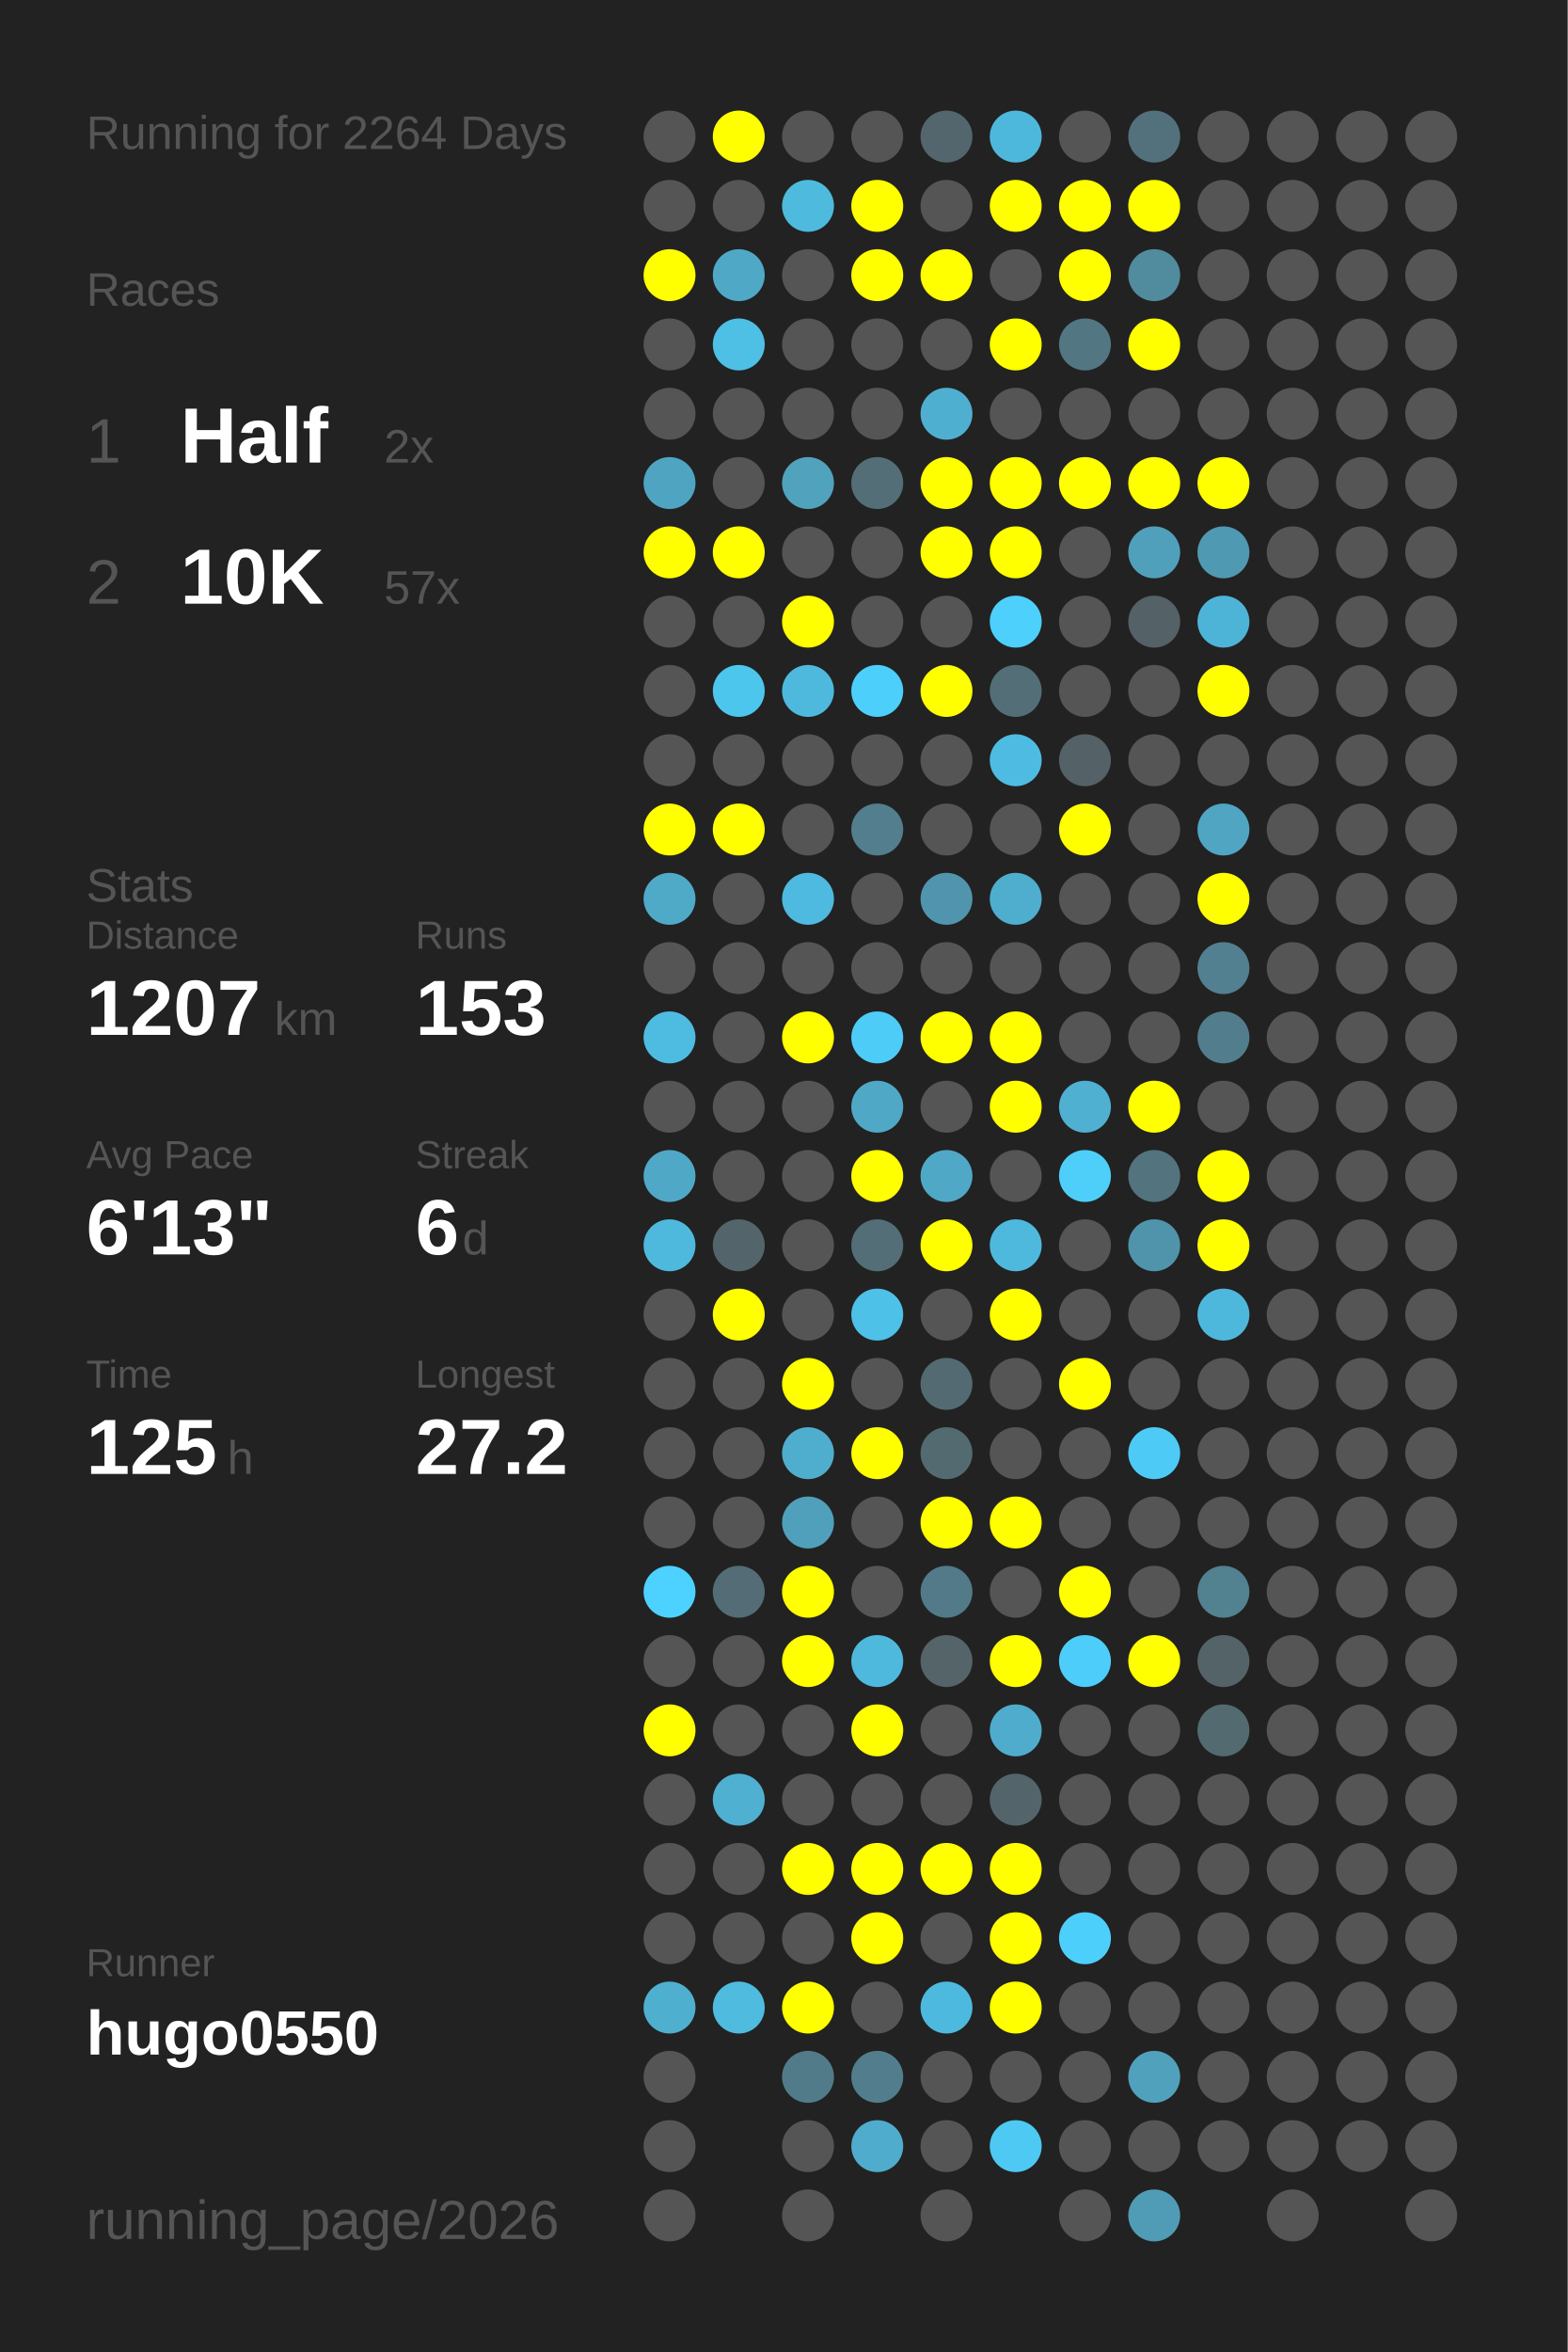
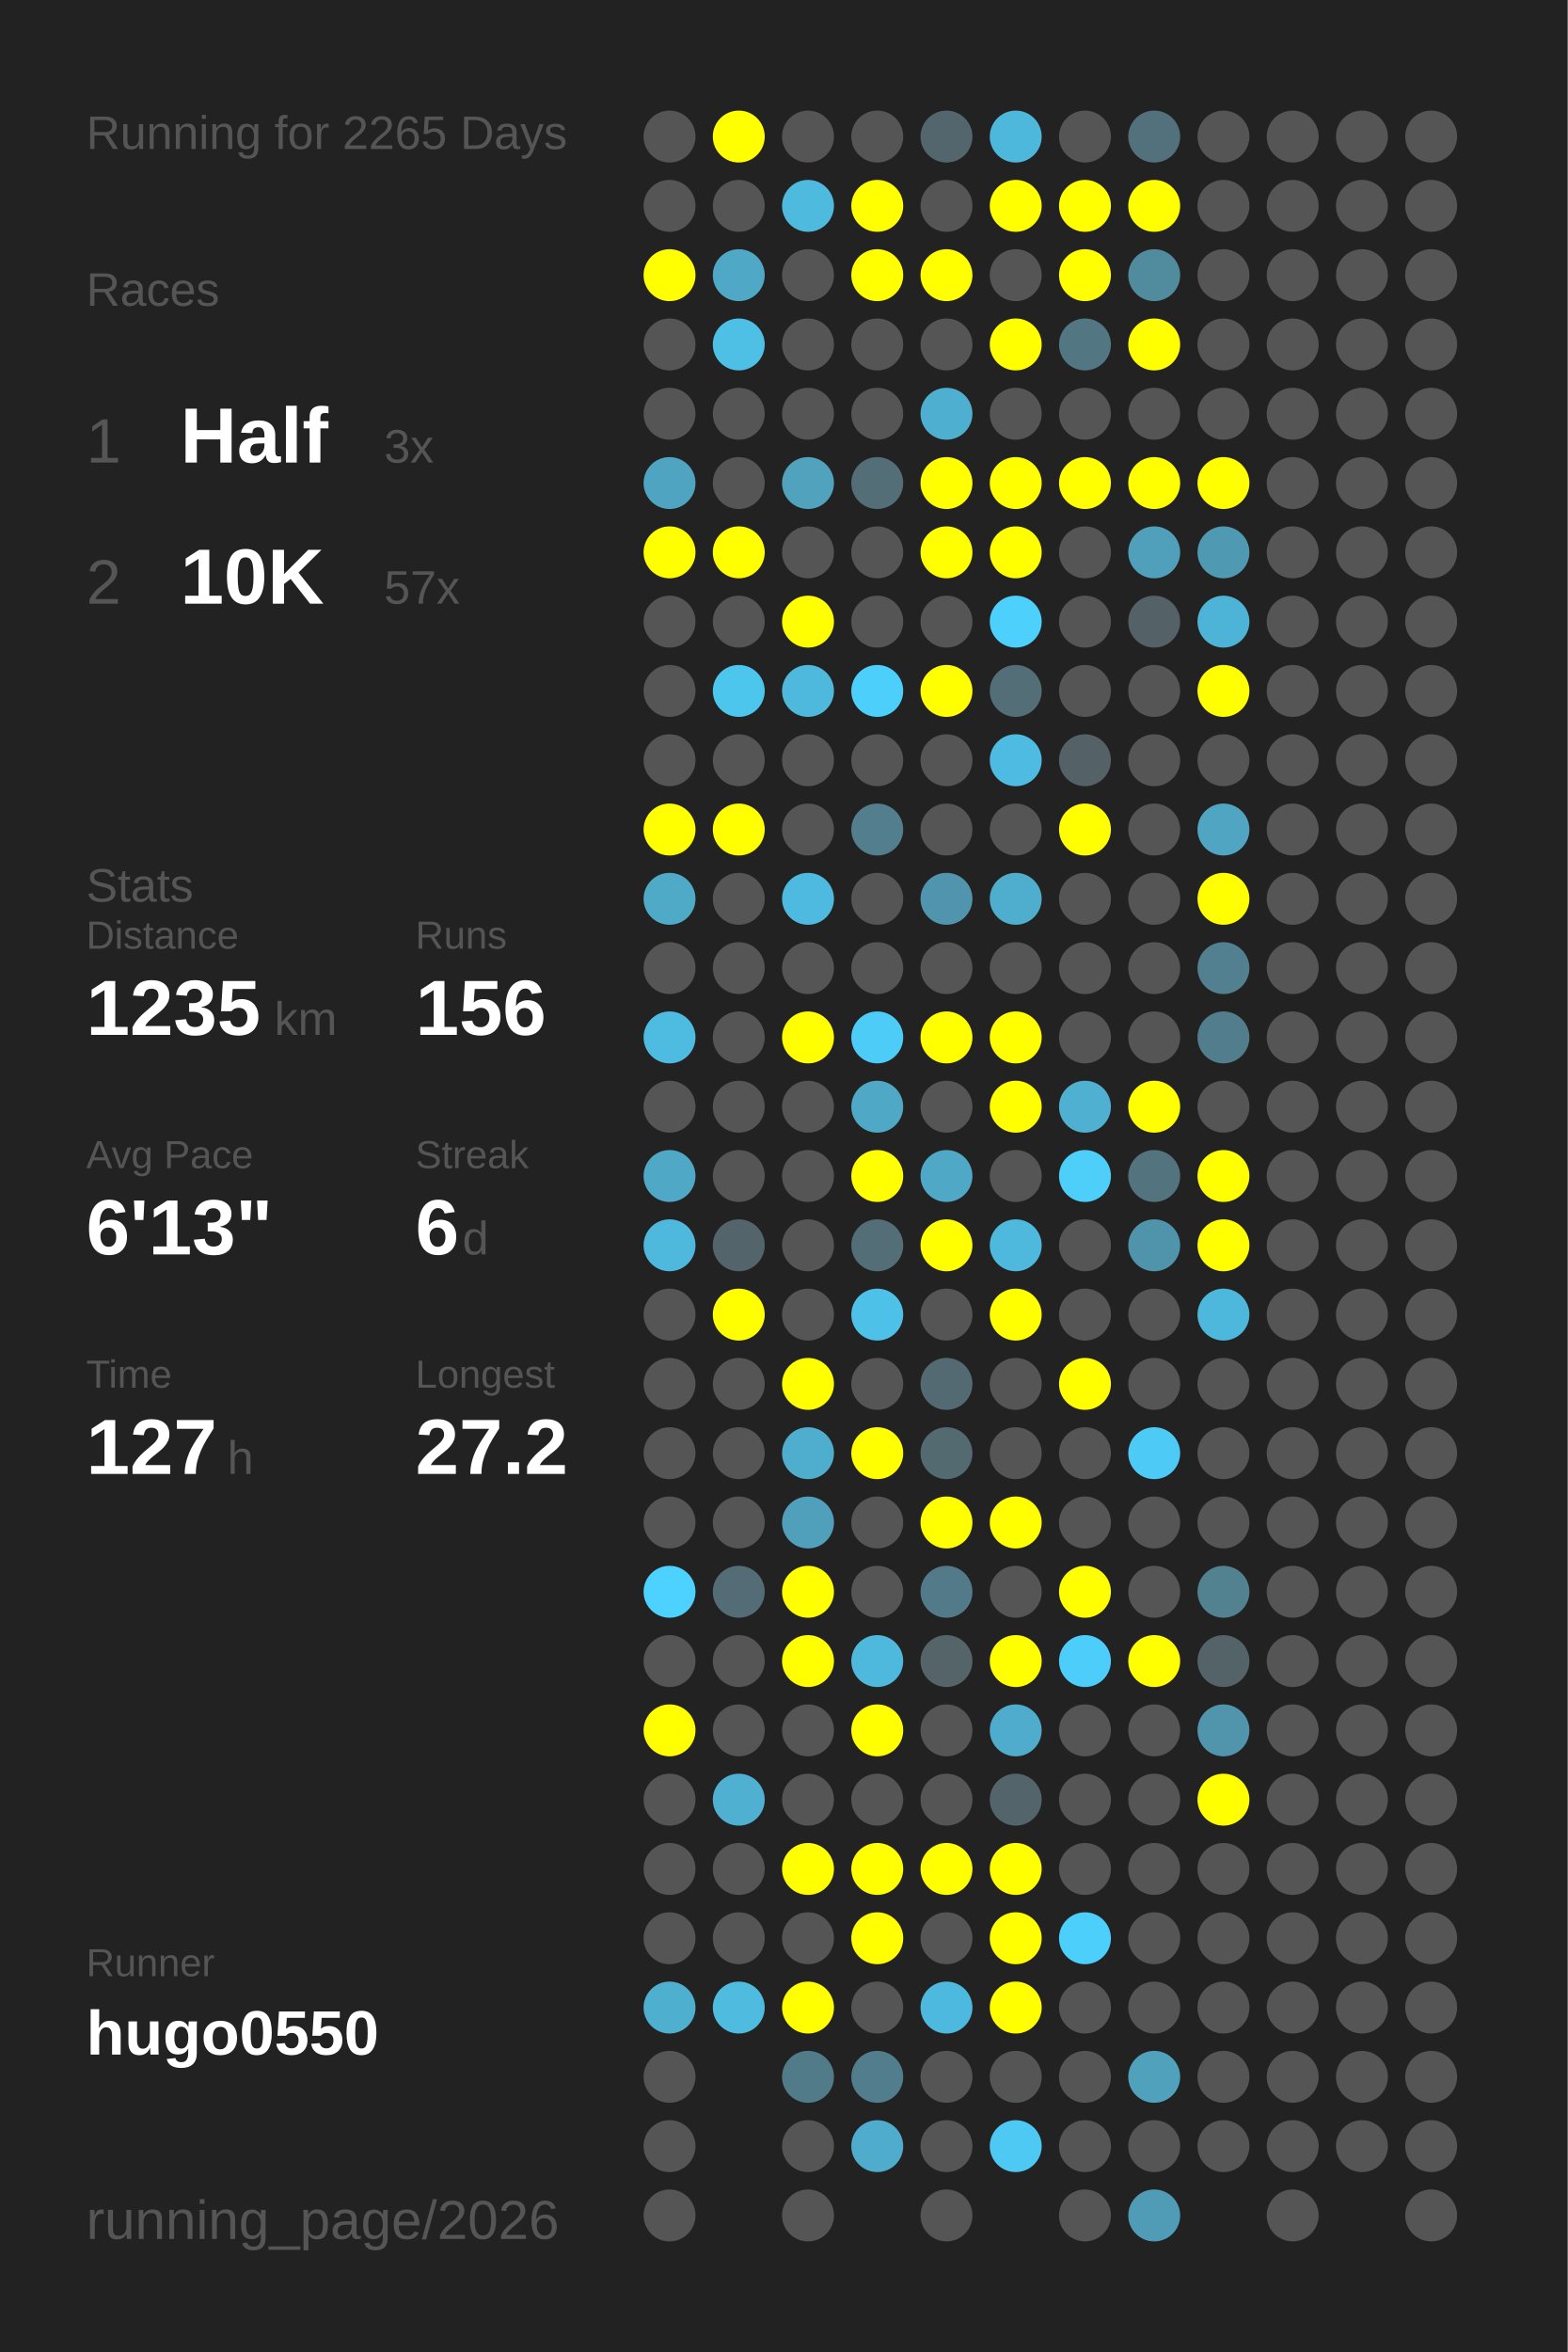
<svg xmlns="http://www.w3.org/2000/svg" baseProfile="full" height="300mm" version="1.1" viewBox="0,0,200,300" width="200mm">
  <defs />
  <rect fill="#222222" height="300" width="200" x="0" y="0" />
-   <text fill="#555555" style="font-size:6px; font-family:Arial;" x="11" y="19">Running for 2264 Days</text>
+   <text fill="#555555" style="font-size:6px; font-family:Arial;" x="11" y="19">Running for 2265 Days</text>
  <text fill="#555555" style="font-size:6px; font-family:Arial;" x="11" y="39">Races</text>
  <text fill="#555555" style="font-size:8px; font-family:Arial;" x="11" y="59">1</text>
  <text fill="#FFFFFF" style="font-size:10px; font-family:Arial; font-weight:bold;" x="23" y="59">Half</text>
-   <text fill="#555555" style="font-size:6px; font-family:Arial;" x="49" y="59">2x</text>
+   <text fill="#555555" style="font-size:6px; font-family:Arial;" x="49" y="59">3x</text>
  <text fill="#555555" style="font-size:8px; font-family:Arial;" x="11" y="77">2</text>
  <text fill="#FFFFFF" style="font-size:10px; font-family:Arial; font-weight:bold;" x="23" y="77">10K</text>
  <text fill="#555555" style="font-size:6px; font-family:Arial;" x="49" y="77">57x</text>
  <text fill="#555555" style="font-size:6px; font-family:Arial;" x="11" y="115">Stats</text>
  <text fill="#555555" style="font-size:5px; font-family:Arial;" x="11" y="121">Distance</text>
-   <text fill="#FFFFFF" style="font-size:10px; font-family:Arial; font-weight:bold;" x="11" y="132">1207</text>
+   <text fill="#FFFFFF" style="font-size:10px; font-family:Arial; font-weight:bold;" x="11" y="132">1235</text>
  <text fill="#555555" style="font-size:6px; font-family:Arial;" x="35" y="132">km</text>
  <text fill="#555555" style="font-size:5px; font-family:Arial;" x="53" y="121">Runs</text>
-   <text fill="#FFFFFF" style="font-size:10px; font-family:Arial; font-weight:bold;" x="53" y="132">153</text>
+   <text fill="#FFFFFF" style="font-size:10px; font-family:Arial; font-weight:bold;" x="53" y="132">156</text>
  <text fill="#555555" style="font-size:5px; font-family:Arial;" x="11" y="149">Avg Pace</text>
  <text fill="#FFFFFF" style="font-size:10px; font-family:Arial; font-weight:bold;" x="11" y="160">6'13"</text>
  <text fill="#555555" style="font-size:5px; font-family:Arial;" x="53" y="149">Streak</text>
  <text fill="#FFFFFF" style="font-size:10px; font-family:Arial; font-weight:bold;" x="53" y="160">6</text>
  <text fill="#555555" style="font-size:6px; font-family:Arial;" x="59" y="160">d</text>
  <text fill="#555555" style="font-size:5px; font-family:Arial;" x="11" y="177">Time</text>
-   <text fill="#FFFFFF" style="font-size:10px; font-family:Arial; font-weight:bold;" x="11" y="188">125</text>
+   <text fill="#FFFFFF" style="font-size:10px; font-family:Arial; font-weight:bold;" x="11" y="188">127</text>
  <text fill="#555555" style="font-size:6px; font-family:Arial;" x="29" y="188">h</text>
  <text fill="#555555" style="font-size:5px; font-family:Arial;" x="53" y="177">Longest</text>
  <text fill="#FFFFFF" style="font-size:10px; font-family:Arial; font-weight:bold;" x="53" y="188">27.2</text>
  <text fill="#555555" style="font-size:5px; font-family:Arial;" x="11" y="252.065">Runner</text>
  <text fill="#FFFFFF" style="font-size:8px; font-family:Arial; font-weight:bold;" x="11" y="262.065">hugo0550</text>
  <text fill="#555555" style="font-size:7px; font-family:Arial;" x="11" y="285.581">running_page/2026</text>
  <circle cx="85.417" cy="17.419" fill="#555555" r="3.312" />
  <circle cx="85.417" cy="26.258" fill="#555555" r="3.312" />
  <circle cx="85.417" cy="35.097" fill="#FFFF00" r="3.312" />
  <circle cx="85.417" cy="43.935" fill="#555555" r="3.312" />
  <circle cx="85.417" cy="52.774" fill="#555555" r="3.312" />
  <circle cx="85.417" cy="61.613" fill="#4fa5c1" r="3.312" />
  <circle cx="85.417" cy="70.452" fill="#FFFF00" r="3.312" />
  <circle cx="85.417" cy="79.29" fill="#555555" r="3.312" />
  <circle cx="85.417" cy="88.129" fill="#555555" r="3.312" />
  <circle cx="85.417" cy="96.968" fill="#555555" r="3.312" />
  <circle cx="85.417" cy="105.806" fill="#FFFF00" r="3.312" />
  <circle cx="85.417" cy="114.645" fill="#4faac8" r="3.312" />
  <circle cx="85.417" cy="123.484" fill="#555555" r="3.312" />
  <circle cx="85.417" cy="132.323" fill="#4ebce1" r="3.312" />
  <circle cx="85.417" cy="141.161" fill="#555555" r="3.312" />
  <circle cx="85.417" cy="150" fill="#4fa8c6" r="3.312" />
  <circle cx="85.417" cy="158.839" fill="#4eb9dd" r="3.312" />
  <circle cx="85.417" cy="167.677" fill="#555555" r="3.312" />
  <circle cx="85.417" cy="176.516" fill="#555555" r="3.312" />
  <circle cx="85.417" cy="185.355" fill="#555555" r="3.312" />
  <circle cx="85.417" cy="194.194" fill="#555555" r="3.312" />
  <circle cx="85.417" cy="203.032" fill="#4dd1fe" r="3.312" />
  <circle cx="85.417" cy="211.871" fill="#555555" r="3.312" />
  <circle cx="85.417" cy="220.71" fill="#FFFF00" r="3.312" />
  <circle cx="85.417" cy="229.548" fill="#555555" r="3.312" />
  <circle cx="85.417" cy="238.387" fill="#555555" r="3.312" />
  <circle cx="85.417" cy="247.226" fill="#555555" r="3.312" />
  <circle cx="85.417" cy="256.065" fill="#4fafcf" r="3.312" />
  <circle cx="85.417" cy="264.903" fill="#555555" r="3.312" />
  <circle cx="85.417" cy="273.742" fill="#555555" r="3.312" />
  <circle cx="85.417" cy="282.581" fill="#555555" r="3.312" />
  <circle cx="94.25" cy="17.419" fill="#FFFF00" r="3.312" />
  <circle cx="94.25" cy="26.258" fill="#555555" r="3.312" />
  <circle cx="94.25" cy="35.097" fill="#4fa8c6" r="3.312" />
  <circle cx="94.25" cy="43.935" fill="#4ebfe5" r="3.312" />
  <circle cx="94.25" cy="52.774" fill="#555555" r="3.312" />
  <circle cx="94.25" cy="61.613" fill="#555555" r="3.312" />
  <circle cx="94.25" cy="70.452" fill="#FFFF00" r="3.312" />
  <circle cx="94.25" cy="79.29" fill="#555555" r="3.312" />
  <circle cx="94.25" cy="88.129" fill="#4dc6ee" r="3.312" />
  <circle cx="94.25" cy="96.968" fill="#555555" r="3.312" />
  <circle cx="94.25" cy="105.806" fill="#FFFF00" r="3.312" />
  <circle cx="94.25" cy="114.645" fill="#555555" r="3.312" />
  <circle cx="94.25" cy="123.484" fill="#555555" r="3.312" />
  <circle cx="94.25" cy="132.323" fill="#555555" r="3.312" />
  <circle cx="94.25" cy="141.161" fill="#555555" r="3.312" />
  <circle cx="94.25" cy="150" fill="#555555" r="3.312" />
  <circle cx="94.25" cy="158.839" fill="#53656b" r="3.312" />
  <circle cx="94.25" cy="167.677" fill="#FFFF00" r="3.312" />
  <circle cx="94.25" cy="176.516" fill="#555555" r="3.312" />
  <circle cx="94.25" cy="185.355" fill="#555555" r="3.312" />
  <circle cx="94.25" cy="194.194" fill="#555555" r="3.312" />
  <circle cx="94.25" cy="203.032" fill="#536c75" r="3.312" />
  <circle cx="94.25" cy="211.871" fill="#555555" r="3.312" />
  <circle cx="94.25" cy="220.71" fill="#555555" r="3.312" />
  <circle cx="94.25" cy="229.548" fill="#4fb0d1" r="3.312" />
  <circle cx="94.25" cy="238.387" fill="#555555" r="3.312" />
  <circle cx="94.25" cy="247.226" fill="#555555" r="3.312" />
  <circle cx="94.25" cy="256.065" fill="#4ebbdf" r="3.312" />
  <circle cx="103.083" cy="17.419" fill="#555555" r="3.312" />
  <circle cx="103.083" cy="26.258" fill="#4ebade" r="3.312" />
  <circle cx="103.083" cy="35.097" fill="#555555" r="3.312" />
  <circle cx="103.083" cy="43.935" fill="#555555" r="3.312" />
  <circle cx="103.083" cy="52.774" fill="#555555" r="3.312" />
  <circle cx="103.083" cy="61.613" fill="#50a2bd" r="3.312" />
  <circle cx="103.083" cy="70.452" fill="#555555" r="3.312" />
  <circle cx="103.083" cy="79.29" fill="#FFFF00" r="3.312" />
  <circle cx="103.083" cy="88.129" fill="#4eb9dd" r="3.312" />
  <circle cx="103.083" cy="96.968" fill="#555555" r="3.312" />
  <circle cx="103.083" cy="105.806" fill="#555555" r="3.312" />
  <circle cx="103.083" cy="114.645" fill="#4ebadf" r="3.312" />
  <circle cx="103.083" cy="123.484" fill="#555555" r="3.312" />
  <circle cx="103.083" cy="132.323" fill="#FFFF00" r="3.312" />
  <circle cx="103.083" cy="141.161" fill="#555555" r="3.312" />
  <circle cx="103.083" cy="150" fill="#555555" r="3.312" />
  <circle cx="103.083" cy="158.839" fill="#555555" r="3.312" />
  <circle cx="103.083" cy="167.677" fill="#555555" r="3.312" />
  <circle cx="103.083" cy="176.516" fill="#FFFF00" r="3.312" />
  <circle cx="103.083" cy="185.355" fill="#4faece" r="3.312" />
  <circle cx="103.083" cy="194.194" fill="#50a0bb" r="3.312" />
  <circle cx="103.083" cy="203.032" fill="#FFFF00" r="3.312" />
  <circle cx="103.083" cy="211.871" fill="#FFFF00" r="3.312" />
  <circle cx="103.083" cy="220.71" fill="#555555" r="3.312" />
  <circle cx="103.083" cy="229.548" fill="#555555" r="3.312" />
  <circle cx="103.083" cy="238.387" fill="#FFFF00" r="3.312" />
  <circle cx="103.083" cy="247.226" fill="#555555" r="3.312" />
  <circle cx="103.083" cy="256.065" fill="#FFFF00" r="3.312" />
  <circle cx="103.083" cy="264.903" fill="#527b89" r="3.312" />
  <circle cx="103.083" cy="273.742" fill="#555555" r="3.312" />
  <circle cx="103.083" cy="282.581" fill="#555555" r="3.312" />
  <circle cx="111.917" cy="17.419" fill="#555555" r="3.312" />
  <circle cx="111.917" cy="26.258" fill="#FFFF00" r="3.312" />
  <circle cx="111.917" cy="35.097" fill="#FFFF00" r="3.312" />
  <circle cx="111.917" cy="43.935" fill="#555555" r="3.312" />
  <circle cx="111.917" cy="52.774" fill="#555555" r="3.312" />
  <circle cx="111.917" cy="61.613" fill="#536e77" r="3.312" />
  <circle cx="111.917" cy="70.452" fill="#555555" r="3.312" />
  <circle cx="111.917" cy="79.29" fill="#555555" r="3.312" />
  <circle cx="111.917" cy="88.129" fill="#4dcffb" r="3.312" />
  <circle cx="111.917" cy="96.968" fill="#555555" r="3.312" />
  <circle cx="111.917" cy="105.806" fill="#527e8d" r="3.312" />
  <circle cx="111.917" cy="114.645" fill="#555555" r="3.312" />
  <circle cx="111.917" cy="123.484" fill="#555555" r="3.312" />
  <circle cx="111.917" cy="132.323" fill="#4dccf7" r="3.312" />
  <circle cx="111.917" cy="141.161" fill="#4fa8c6" r="3.312" />
  <circle cx="111.917" cy="150" fill="#FFFF00" r="3.312" />
  <circle cx="111.917" cy="158.839" fill="#536e77" r="3.312" />
  <circle cx="111.917" cy="167.677" fill="#4ec1e8" r="3.312" />
  <circle cx="111.917" cy="176.516" fill="#555555" r="3.312" />
  <circle cx="111.917" cy="185.355" fill="#FFFF00" r="3.312" />
  <circle cx="111.917" cy="194.194" fill="#555555" r="3.312" />
  <circle cx="111.917" cy="203.032" fill="#555555" r="3.312" />
  <circle cx="111.917" cy="211.871" fill="#4eb9dd" r="3.312" />
  <circle cx="111.917" cy="220.71" fill="#FFFF00" r="3.312" />
  <circle cx="111.917" cy="229.548" fill="#555555" r="3.312" />
  <circle cx="111.917" cy="238.387" fill="#FFFF00" r="3.312" />
  <circle cx="111.917" cy="247.226" fill="#FFFF00" r="3.312" />
  <circle cx="111.917" cy="256.065" fill="#555555" r="3.312" />
  <circle cx="111.917" cy="264.903" fill="#527d8c" r="3.312" />
  <circle cx="111.917" cy="273.742" fill="#4faccc" r="3.312" />
  <circle cx="120.75" cy="17.419" fill="#53666d" r="3.312" />
  <circle cx="120.75" cy="26.258" fill="#555555" r="3.312" />
  <circle cx="120.75" cy="35.097" fill="#FFFF00" r="3.312" />
  <circle cx="120.75" cy="43.935" fill="#555555" r="3.312" />
  <circle cx="120.75" cy="52.774" fill="#4fafd0" r="3.312" />
  <circle cx="120.75" cy="61.613" fill="#FFFF00" r="3.312" />
  <circle cx="120.75" cy="70.452" fill="#FFFF00" r="3.312" />
  <circle cx="120.75" cy="79.29" fill="#555555" r="3.312" />
  <circle cx="120.75" cy="88.129" fill="#FFFF00" r="3.312" />
  <circle cx="120.75" cy="96.968" fill="#555555" r="3.312" />
  <circle cx="120.75" cy="105.806" fill="#555555" r="3.312" />
  <circle cx="120.75" cy="114.645" fill="#5095ad" r="3.312" />
  <circle cx="120.75" cy="123.484" fill="#555555" r="3.312" />
  <circle cx="120.75" cy="132.323" fill="#FFFF00" r="3.312" />
  <circle cx="120.75" cy="141.161" fill="#555555" r="3.312" />
  <circle cx="120.75" cy="150" fill="#4fa8c6" r="3.312" />
  <circle cx="120.75" cy="158.839" fill="#FFFF00" r="3.312" />
  <circle cx="120.75" cy="167.677" fill="#555555" r="3.312" />
  <circle cx="120.75" cy="176.516" fill="#536a72" r="3.312" />
  <circle cx="120.75" cy="185.355" fill="#536a71" r="3.312" />
  <circle cx="120.75" cy="194.194" fill="#FFFF00" r="3.312" />
  <circle cx="120.75" cy="203.032" fill="#527a88" r="3.312" />
  <circle cx="120.75" cy="211.871" fill="#546469" r="3.312" />
  <circle cx="120.75" cy="220.71" fill="#555555" r="3.312" />
  <circle cx="120.75" cy="229.548" fill="#555555" r="3.312" />
  <circle cx="120.75" cy="238.387" fill="#FFFF00" r="3.312" />
  <circle cx="120.75" cy="247.226" fill="#555555" r="3.312" />
  <circle cx="120.75" cy="256.065" fill="#4eb9de" r="3.312" />
  <circle cx="120.75" cy="264.903" fill="#555555" r="3.312" />
  <circle cx="120.75" cy="273.742" fill="#555555" r="3.312" />
  <circle cx="120.75" cy="282.581" fill="#555555" r="3.312" />
  <circle cx="129.583" cy="17.419" fill="#4eb8dc" r="3.312" />
  <circle cx="129.583" cy="26.258" fill="#FFFF00" r="3.312" />
  <circle cx="129.583" cy="35.097" fill="#555555" r="3.312" />
  <circle cx="129.583" cy="43.935" fill="#FFFF00" r="3.312" />
  <circle cx="129.583" cy="52.774" fill="#555555" r="3.312" />
  <circle cx="129.583" cy="61.613" fill="#FFFF00" r="3.312" />
  <circle cx="129.583" cy="70.452" fill="#FFFF00" r="3.312" />
  <circle cx="129.583" cy="79.29" fill="#4dd0fc" r="3.312" />
  <circle cx="129.583" cy="88.129" fill="#536e77" r="3.312" />
  <circle cx="129.583" cy="96.968" fill="#4ebce2" r="3.312" />
  <circle cx="129.583" cy="105.806" fill="#555555" r="3.312" />
  <circle cx="129.583" cy="114.645" fill="#4fadcd" r="3.312" />
  <circle cx="129.583" cy="123.484" fill="#555555" r="3.312" />
  <circle cx="129.583" cy="132.323" fill="#FFFF00" r="3.312" />
  <circle cx="129.583" cy="141.161" fill="#FFFF00" r="3.312" />
  <circle cx="129.583" cy="150" fill="#555555" r="3.312" />
  <circle cx="129.583" cy="158.839" fill="#4eb9dd" r="3.312" />
  <circle cx="129.583" cy="167.677" fill="#FFFF00" r="3.312" />
  <circle cx="129.583" cy="176.516" fill="#555555" r="3.312" />
  <circle cx="129.583" cy="185.355" fill="#555555" r="3.312" />
  <circle cx="129.583" cy="194.194" fill="#FFFF00" r="3.312" />
  <circle cx="129.583" cy="203.032" fill="#555555" r="3.312" />
  <circle cx="129.583" cy="211.871" fill="#FFFF00" r="3.312" />
  <circle cx="129.583" cy="220.71" fill="#4faccc" r="3.312" />
  <circle cx="129.583" cy="229.548" fill="#53656b" r="3.312" />
  <circle cx="129.583" cy="238.387" fill="#FFFF00" r="3.312" />
  <circle cx="129.583" cy="247.226" fill="#FFFF00" r="3.312" />
  <circle cx="129.583" cy="256.065" fill="#FFFF00" r="3.312" />
  <circle cx="129.583" cy="264.903" fill="#555555" r="3.312" />
  <circle cx="129.583" cy="273.742" fill="#4dc9f3" r="3.312" />
  <circle cx="138.417" cy="17.419" fill="#555555" r="3.312" />
  <circle cx="138.417" cy="26.258" fill="#FFFF00" r="3.312" />
  <circle cx="138.417" cy="35.097" fill="#FFFF00" r="3.312" />
  <circle cx="138.417" cy="43.935" fill="#527682" r="3.312" />
  <circle cx="138.417" cy="52.774" fill="#555555" r="3.312" />
  <circle cx="138.417" cy="61.613" fill="#FFFF00" r="3.312" />
  <circle cx="138.417" cy="70.452" fill="#555555" r="3.312" />
  <circle cx="138.417" cy="79.29" fill="#555555" r="3.312" />
  <circle cx="138.417" cy="88.129" fill="#555555" r="3.312" />
  <circle cx="138.417" cy="96.968" fill="#546166" r="3.312" />
  <circle cx="138.417" cy="105.806" fill="#FFFF00" r="3.312" />
  <circle cx="138.417" cy="114.645" fill="#555555" r="3.312" />
  <circle cx="138.417" cy="123.484" fill="#555555" r="3.312" />
  <circle cx="138.417" cy="132.323" fill="#555555" r="3.312" />
  <circle cx="138.417" cy="141.161" fill="#4fb0d1" r="3.312" />
  <circle cx="138.417" cy="150" fill="#4dcffa" r="3.312" />
  <circle cx="138.417" cy="158.839" fill="#555555" r="3.312" />
  <circle cx="138.417" cy="167.677" fill="#555555" r="3.312" />
  <circle cx="138.417" cy="176.516" fill="#FFFF00" r="3.312" />
  <circle cx="138.417" cy="185.355" fill="#555555" r="3.312" />
  <circle cx="138.417" cy="194.194" fill="#555555" r="3.312" />
  <circle cx="138.417" cy="203.032" fill="#FFFF00" r="3.312" />
  <circle cx="138.417" cy="211.871" fill="#4dcefa" r="3.312" />
  <circle cx="138.417" cy="220.71" fill="#555555" r="3.312" />
  <circle cx="138.417" cy="229.548" fill="#555555" r="3.312" />
  <circle cx="138.417" cy="238.387" fill="#555555" r="3.312" />
  <circle cx="138.417" cy="247.226" fill="#4dcffb" r="3.312" />
  <circle cx="138.417" cy="256.065" fill="#555555" r="3.312" />
  <circle cx="138.417" cy="264.903" fill="#555555" r="3.312" />
  <circle cx="138.417" cy="273.742" fill="#555555" r="3.312" />
  <circle cx="138.417" cy="282.581" fill="#555555" r="3.312" />
  <circle cx="147.25" cy="17.419" fill="#53717c" r="3.312" />
  <circle cx="147.25" cy="26.258" fill="#FFFF00" r="3.312" />
  <circle cx="147.25" cy="35.097" fill="#518b9e" r="3.312" />
  <circle cx="147.25" cy="43.935" fill="#FFFF00" r="3.312" />
  <circle cx="147.25" cy="52.774" fill="#555555" r="3.312" />
  <circle cx="147.25" cy="61.613" fill="#FFFF00" r="3.312" />
  <circle cx="147.25" cy="70.452" fill="#50a0bb" r="3.312" />
  <circle cx="147.25" cy="79.29" fill="#546166" r="3.312" />
  <circle cx="147.25" cy="88.129" fill="#555555" r="3.312" />
  <circle cx="147.25" cy="96.968" fill="#555555" r="3.312" />
  <circle cx="147.25" cy="105.806" fill="#555555" r="3.312" />
  <circle cx="147.25" cy="114.645" fill="#555555" r="3.312" />
  <circle cx="147.25" cy="123.484" fill="#555555" r="3.312" />
  <circle cx="147.25" cy="132.323" fill="#555555" r="3.312" />
  <circle cx="147.25" cy="141.161" fill="#FFFF00" r="3.312" />
  <circle cx="147.25" cy="150" fill="#53737e" r="3.312" />
  <circle cx="147.25" cy="158.839" fill="#5094ac" r="3.312" />
  <circle cx="147.25" cy="167.677" fill="#555555" r="3.312" />
  <circle cx="147.25" cy="176.516" fill="#555555" r="3.312" />
  <circle cx="147.25" cy="185.355" fill="#4dcbf6" r="3.312" />
  <circle cx="147.25" cy="194.194" fill="#555555" r="3.312" />
  <circle cx="147.25" cy="203.032" fill="#555555" r="3.312" />
  <circle cx="147.25" cy="211.871" fill="#FFFF00" r="3.312" />
  <circle cx="147.25" cy="220.71" fill="#555555" r="3.312" />
  <circle cx="147.25" cy="229.548" fill="#555555" r="3.312" />
  <circle cx="147.25" cy="238.387" fill="#555555" r="3.312" />
  <circle cx="147.25" cy="247.226" fill="#555555" r="3.312" />
  <circle cx="147.25" cy="256.065" fill="#555555" r="3.312" />
  <circle cx="147.25" cy="264.903" fill="#50a1bc" r="3.312" />
  <circle cx="147.25" cy="273.742" fill="#555555" r="3.312" />
  <circle cx="147.25" cy="282.581" fill="#509cb6" r="3.312" />
  <circle cx="156.083" cy="17.419" fill="#555555" r="3.312" />
  <circle cx="156.083" cy="26.258" fill="#555555" r="3.312" />
  <circle cx="156.083" cy="35.097" fill="#555555" r="3.312" />
  <circle cx="156.083" cy="43.935" fill="#555555" r="3.312" />
  <circle cx="156.083" cy="52.774" fill="#555555" r="3.312" />
  <circle cx="156.083" cy="61.613" fill="#FFFF00" r="3.312" />
  <circle cx="156.083" cy="70.452" fill="#5099b2" r="3.312" />
  <circle cx="156.083" cy="79.29" fill="#4eb4d7" r="3.312" />
  <circle cx="156.083" cy="88.129" fill="#FFFF00" r="3.312" />
  <circle cx="156.083" cy="96.968" fill="#555555" r="3.312" />
  <circle cx="156.083" cy="105.806" fill="#4fa5c2" r="3.312" />
  <circle cx="156.083" cy="114.645" fill="#FFFF00" r="3.312" />
  <circle cx="156.083" cy="123.484" fill="#528090" r="3.312" />
  <circle cx="156.083" cy="132.323" fill="#527d8c" r="3.312" />
  <circle cx="156.083" cy="141.161" fill="#555555" r="3.312" />
  <circle cx="156.083" cy="150" fill="#FFFF00" r="3.312" />
  <circle cx="156.083" cy="158.839" fill="#FFFF00" r="3.312" />
  <circle cx="156.083" cy="167.677" fill="#4eb8dc" r="3.312" />
  <circle cx="156.083" cy="176.516" fill="#555555" r="3.312" />
  <circle cx="156.083" cy="185.355" fill="#555555" r="3.312" />
  <circle cx="156.083" cy="194.194" fill="#555555" r="3.312" />
  <circle cx="156.083" cy="203.032" fill="#528190" r="3.312" />
  <circle cx="156.083" cy="211.871" fill="#546368" r="3.312" />
-   <circle cx="156.083" cy="220.71" fill="#536a71" r="3.312" />
-   <circle cx="156.083" cy="229.548" fill="#555555" r="3.312" />
+   <circle cx="156.083" cy="220.71" fill="#5095ac" r="3.312" />
+   <circle cx="156.083" cy="229.548" fill="#FFFF00" r="3.312" />
  <circle cx="156.083" cy="238.387" fill="#555555" r="3.312" />
  <circle cx="156.083" cy="247.226" fill="#555555" r="3.312" />
  <circle cx="156.083" cy="256.065" fill="#555555" r="3.312" />
  <circle cx="156.083" cy="264.903" fill="#555555" r="3.312" />
  <circle cx="156.083" cy="273.742" fill="#555555" r="3.312" />
  <circle cx="164.917" cy="17.419" fill="#555555" r="3.312" />
  <circle cx="164.917" cy="26.258" fill="#555555" r="3.312" />
  <circle cx="164.917" cy="35.097" fill="#555555" r="3.312" />
  <circle cx="164.917" cy="43.935" fill="#555555" r="3.312" />
  <circle cx="164.917" cy="52.774" fill="#555555" r="3.312" />
  <circle cx="164.917" cy="61.613" fill="#555555" r="3.312" />
  <circle cx="164.917" cy="70.452" fill="#555555" r="3.312" />
  <circle cx="164.917" cy="79.29" fill="#555555" r="3.312" />
  <circle cx="164.917" cy="88.129" fill="#555555" r="3.312" />
  <circle cx="164.917" cy="96.968" fill="#555555" r="3.312" />
  <circle cx="164.917" cy="105.806" fill="#555555" r="3.312" />
  <circle cx="164.917" cy="114.645" fill="#555555" r="3.312" />
  <circle cx="164.917" cy="123.484" fill="#555555" r="3.312" />
  <circle cx="164.917" cy="132.323" fill="#555555" r="3.312" />
  <circle cx="164.917" cy="141.161" fill="#555555" r="3.312" />
  <circle cx="164.917" cy="150" fill="#555555" r="3.312" />
  <circle cx="164.917" cy="158.839" fill="#555555" r="3.312" />
  <circle cx="164.917" cy="167.677" fill="#555555" r="3.312" />
  <circle cx="164.917" cy="176.516" fill="#555555" r="3.312" />
  <circle cx="164.917" cy="185.355" fill="#555555" r="3.312" />
  <circle cx="164.917" cy="194.194" fill="#555555" r="3.312" />
  <circle cx="164.917" cy="203.032" fill="#555555" r="3.312" />
  <circle cx="164.917" cy="211.871" fill="#555555" r="3.312" />
  <circle cx="164.917" cy="220.71" fill="#555555" r="3.312" />
  <circle cx="164.917" cy="229.548" fill="#555555" r="3.312" />
  <circle cx="164.917" cy="238.387" fill="#555555" r="3.312" />
  <circle cx="164.917" cy="247.226" fill="#555555" r="3.312" />
  <circle cx="164.917" cy="256.065" fill="#555555" r="3.312" />
  <circle cx="164.917" cy="264.903" fill="#555555" r="3.312" />
  <circle cx="164.917" cy="273.742" fill="#555555" r="3.312" />
  <circle cx="164.917" cy="282.581" fill="#555555" r="3.312" />
  <circle cx="173.75" cy="17.419" fill="#555555" r="3.312" />
  <circle cx="173.75" cy="26.258" fill="#555555" r="3.312" />
  <circle cx="173.75" cy="35.097" fill="#555555" r="3.312" />
  <circle cx="173.75" cy="43.935" fill="#555555" r="3.312" />
  <circle cx="173.75" cy="52.774" fill="#555555" r="3.312" />
  <circle cx="173.75" cy="61.613" fill="#555555" r="3.312" />
  <circle cx="173.75" cy="70.452" fill="#555555" r="3.312" />
  <circle cx="173.75" cy="79.29" fill="#555555" r="3.312" />
  <circle cx="173.75" cy="88.129" fill="#555555" r="3.312" />
  <circle cx="173.75" cy="96.968" fill="#555555" r="3.312" />
  <circle cx="173.75" cy="105.806" fill="#555555" r="3.312" />
  <circle cx="173.75" cy="114.645" fill="#555555" r="3.312" />
  <circle cx="173.75" cy="123.484" fill="#555555" r="3.312" />
  <circle cx="173.75" cy="132.323" fill="#555555" r="3.312" />
  <circle cx="173.75" cy="141.161" fill="#555555" r="3.312" />
  <circle cx="173.75" cy="150" fill="#555555" r="3.312" />
  <circle cx="173.75" cy="158.839" fill="#555555" r="3.312" />
  <circle cx="173.75" cy="167.677" fill="#555555" r="3.312" />
  <circle cx="173.75" cy="176.516" fill="#555555" r="3.312" />
  <circle cx="173.75" cy="185.355" fill="#555555" r="3.312" />
  <circle cx="173.75" cy="194.194" fill="#555555" r="3.312" />
  <circle cx="173.75" cy="203.032" fill="#555555" r="3.312" />
  <circle cx="173.75" cy="211.871" fill="#555555" r="3.312" />
  <circle cx="173.75" cy="220.71" fill="#555555" r="3.312" />
  <circle cx="173.75" cy="229.548" fill="#555555" r="3.312" />
  <circle cx="173.75" cy="238.387" fill="#555555" r="3.312" />
  <circle cx="173.75" cy="247.226" fill="#555555" r="3.312" />
  <circle cx="173.75" cy="256.065" fill="#555555" r="3.312" />
  <circle cx="173.75" cy="264.903" fill="#555555" r="3.312" />
  <circle cx="173.75" cy="273.742" fill="#555555" r="3.312" />
  <circle cx="182.583" cy="17.419" fill="#555555" r="3.312" />
  <circle cx="182.583" cy="26.258" fill="#555555" r="3.312" />
  <circle cx="182.583" cy="35.097" fill="#555555" r="3.312" />
  <circle cx="182.583" cy="43.935" fill="#555555" r="3.312" />
  <circle cx="182.583" cy="52.774" fill="#555555" r="3.312" />
  <circle cx="182.583" cy="61.613" fill="#555555" r="3.312" />
  <circle cx="182.583" cy="70.452" fill="#555555" r="3.312" />
  <circle cx="182.583" cy="79.29" fill="#555555" r="3.312" />
  <circle cx="182.583" cy="88.129" fill="#555555" r="3.312" />
  <circle cx="182.583" cy="96.968" fill="#555555" r="3.312" />
  <circle cx="182.583" cy="105.806" fill="#555555" r="3.312" />
  <circle cx="182.583" cy="114.645" fill="#555555" r="3.312" />
  <circle cx="182.583" cy="123.484" fill="#555555" r="3.312" />
  <circle cx="182.583" cy="132.323" fill="#555555" r="3.312" />
  <circle cx="182.583" cy="141.161" fill="#555555" r="3.312" />
  <circle cx="182.583" cy="150" fill="#555555" r="3.312" />
  <circle cx="182.583" cy="158.839" fill="#555555" r="3.312" />
  <circle cx="182.583" cy="167.677" fill="#555555" r="3.312" />
  <circle cx="182.583" cy="176.516" fill="#555555" r="3.312" />
  <circle cx="182.583" cy="185.355" fill="#555555" r="3.312" />
  <circle cx="182.583" cy="194.194" fill="#555555" r="3.312" />
  <circle cx="182.583" cy="203.032" fill="#555555" r="3.312" />
  <circle cx="182.583" cy="211.871" fill="#555555" r="3.312" />
  <circle cx="182.583" cy="220.71" fill="#555555" r="3.312" />
  <circle cx="182.583" cy="229.548" fill="#555555" r="3.312" />
  <circle cx="182.583" cy="238.387" fill="#555555" r="3.312" />
  <circle cx="182.583" cy="247.226" fill="#555555" r="3.312" />
  <circle cx="182.583" cy="256.065" fill="#555555" r="3.312" />
  <circle cx="182.583" cy="264.903" fill="#555555" r="3.312" />
  <circle cx="182.583" cy="273.742" fill="#555555" r="3.312" />
  <circle cx="182.583" cy="282.581" fill="#555555" r="3.312" />
</svg>
